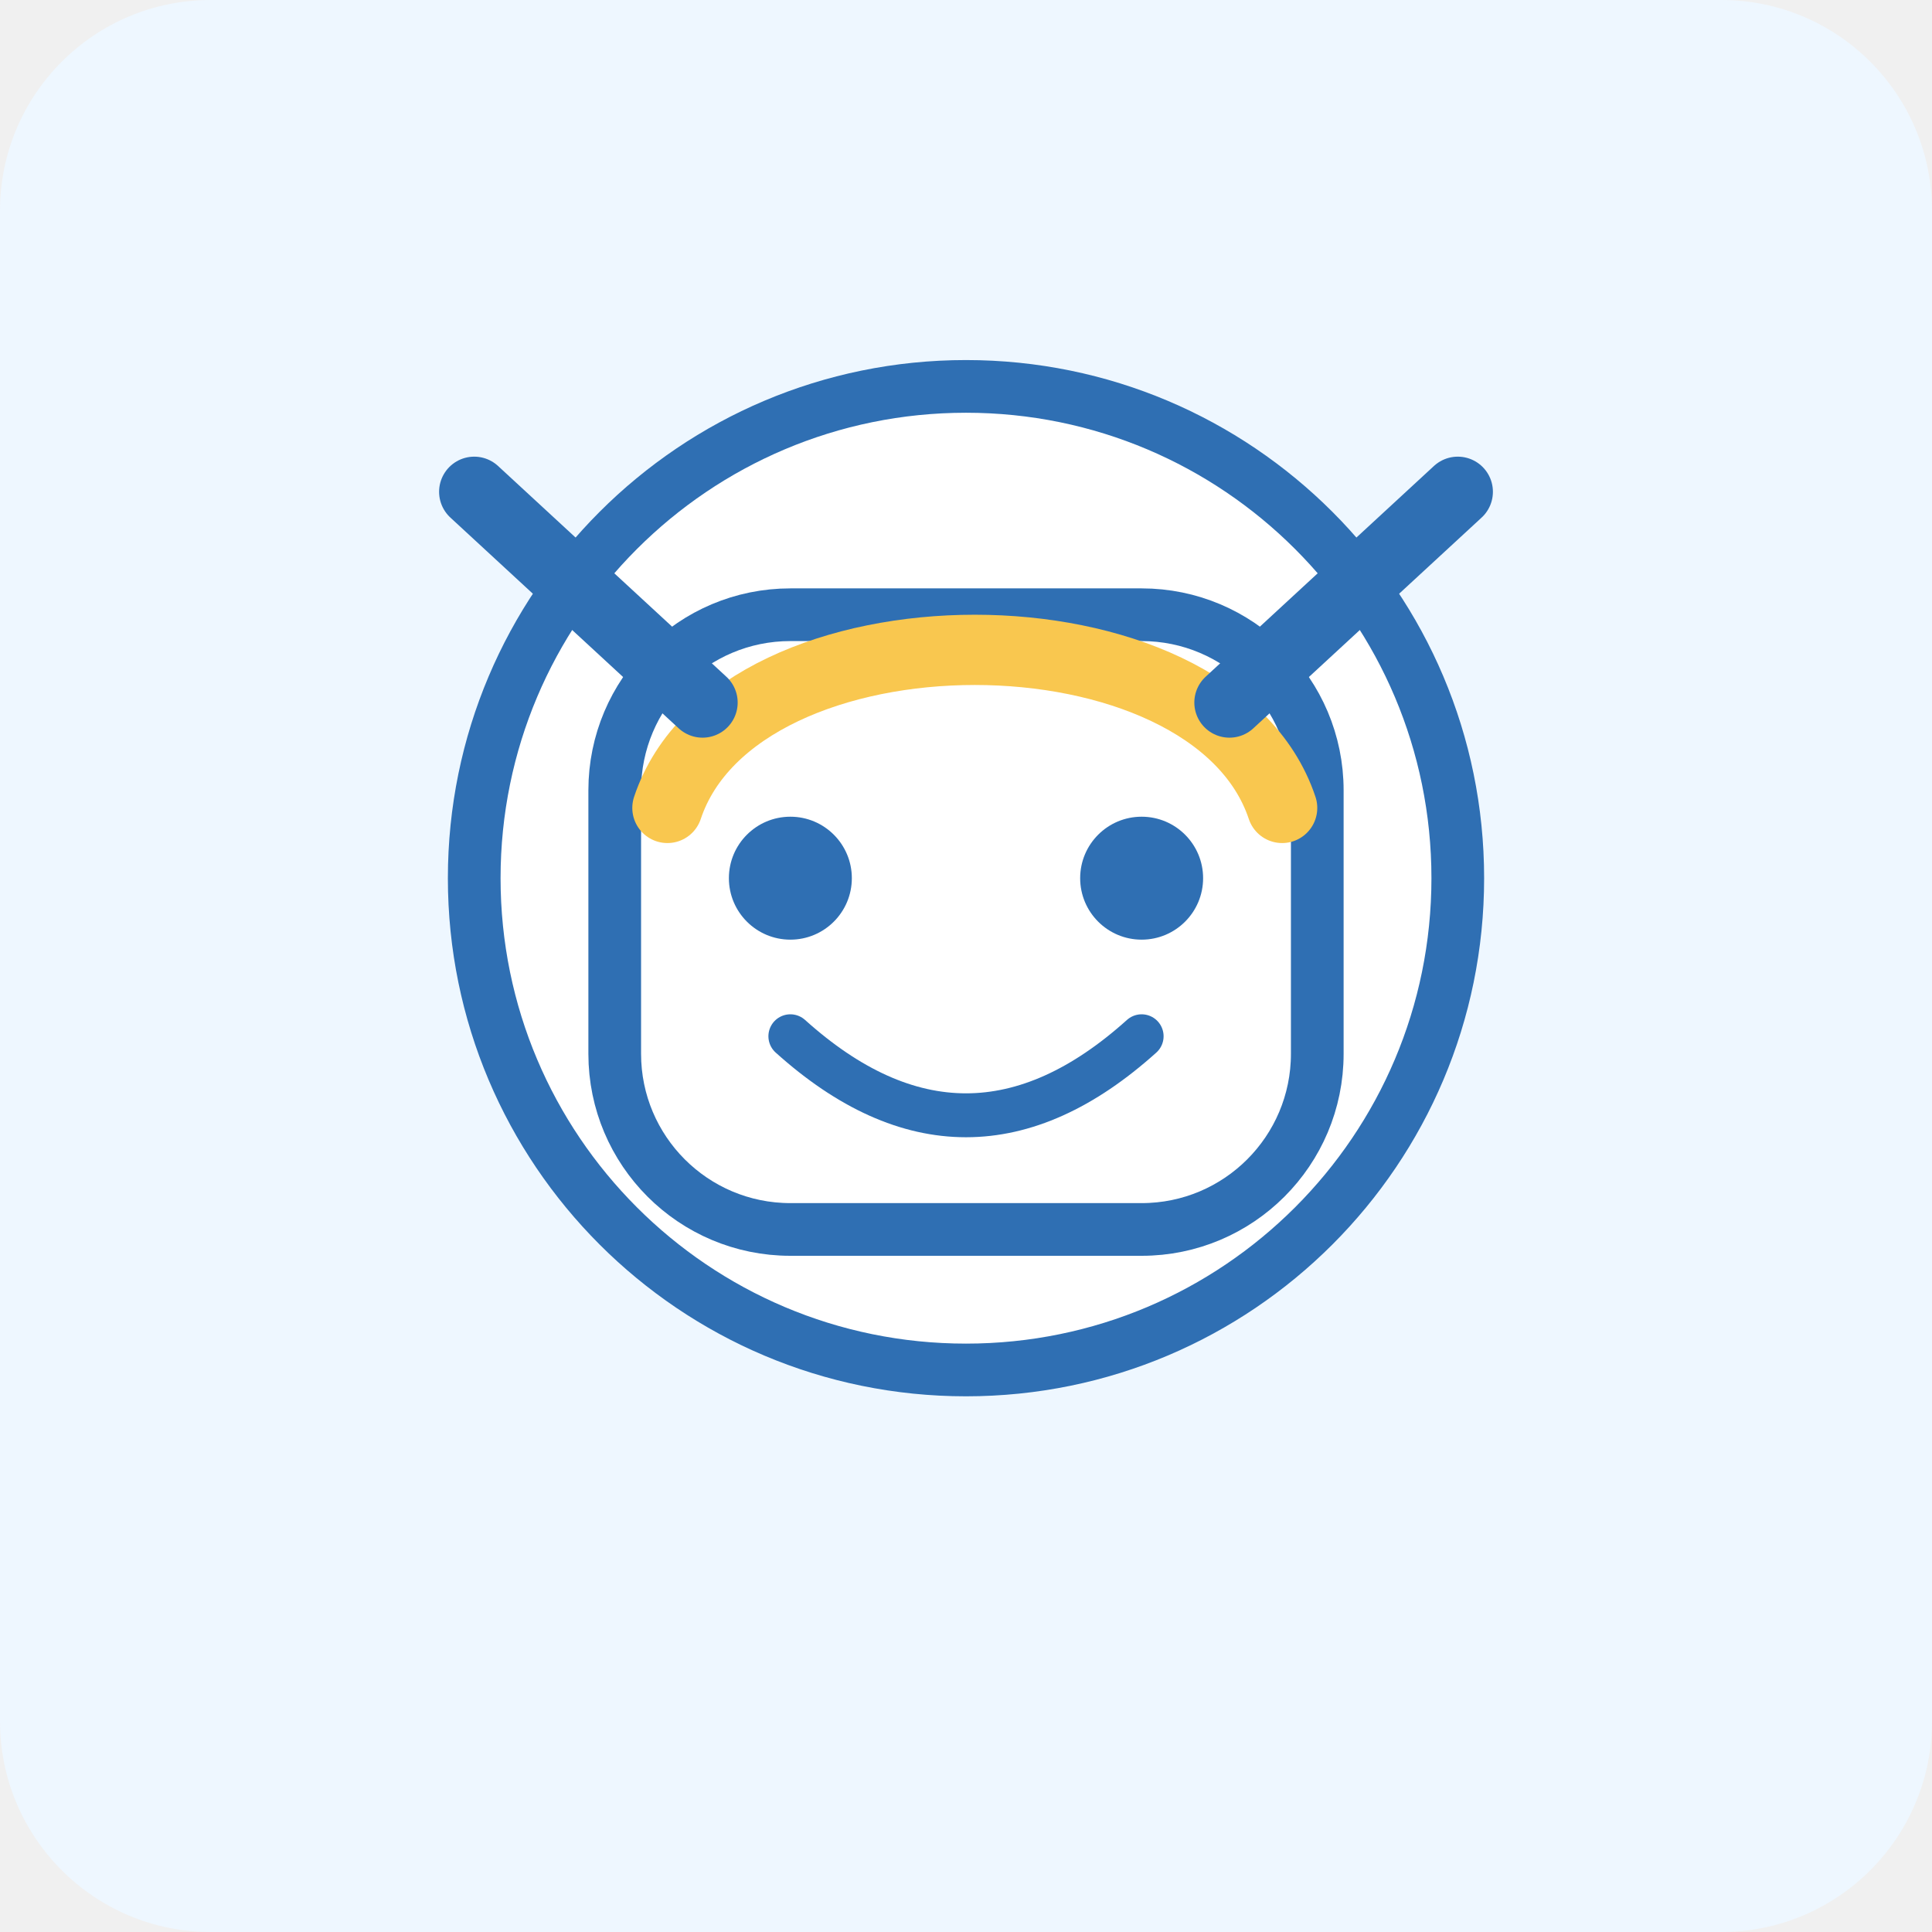
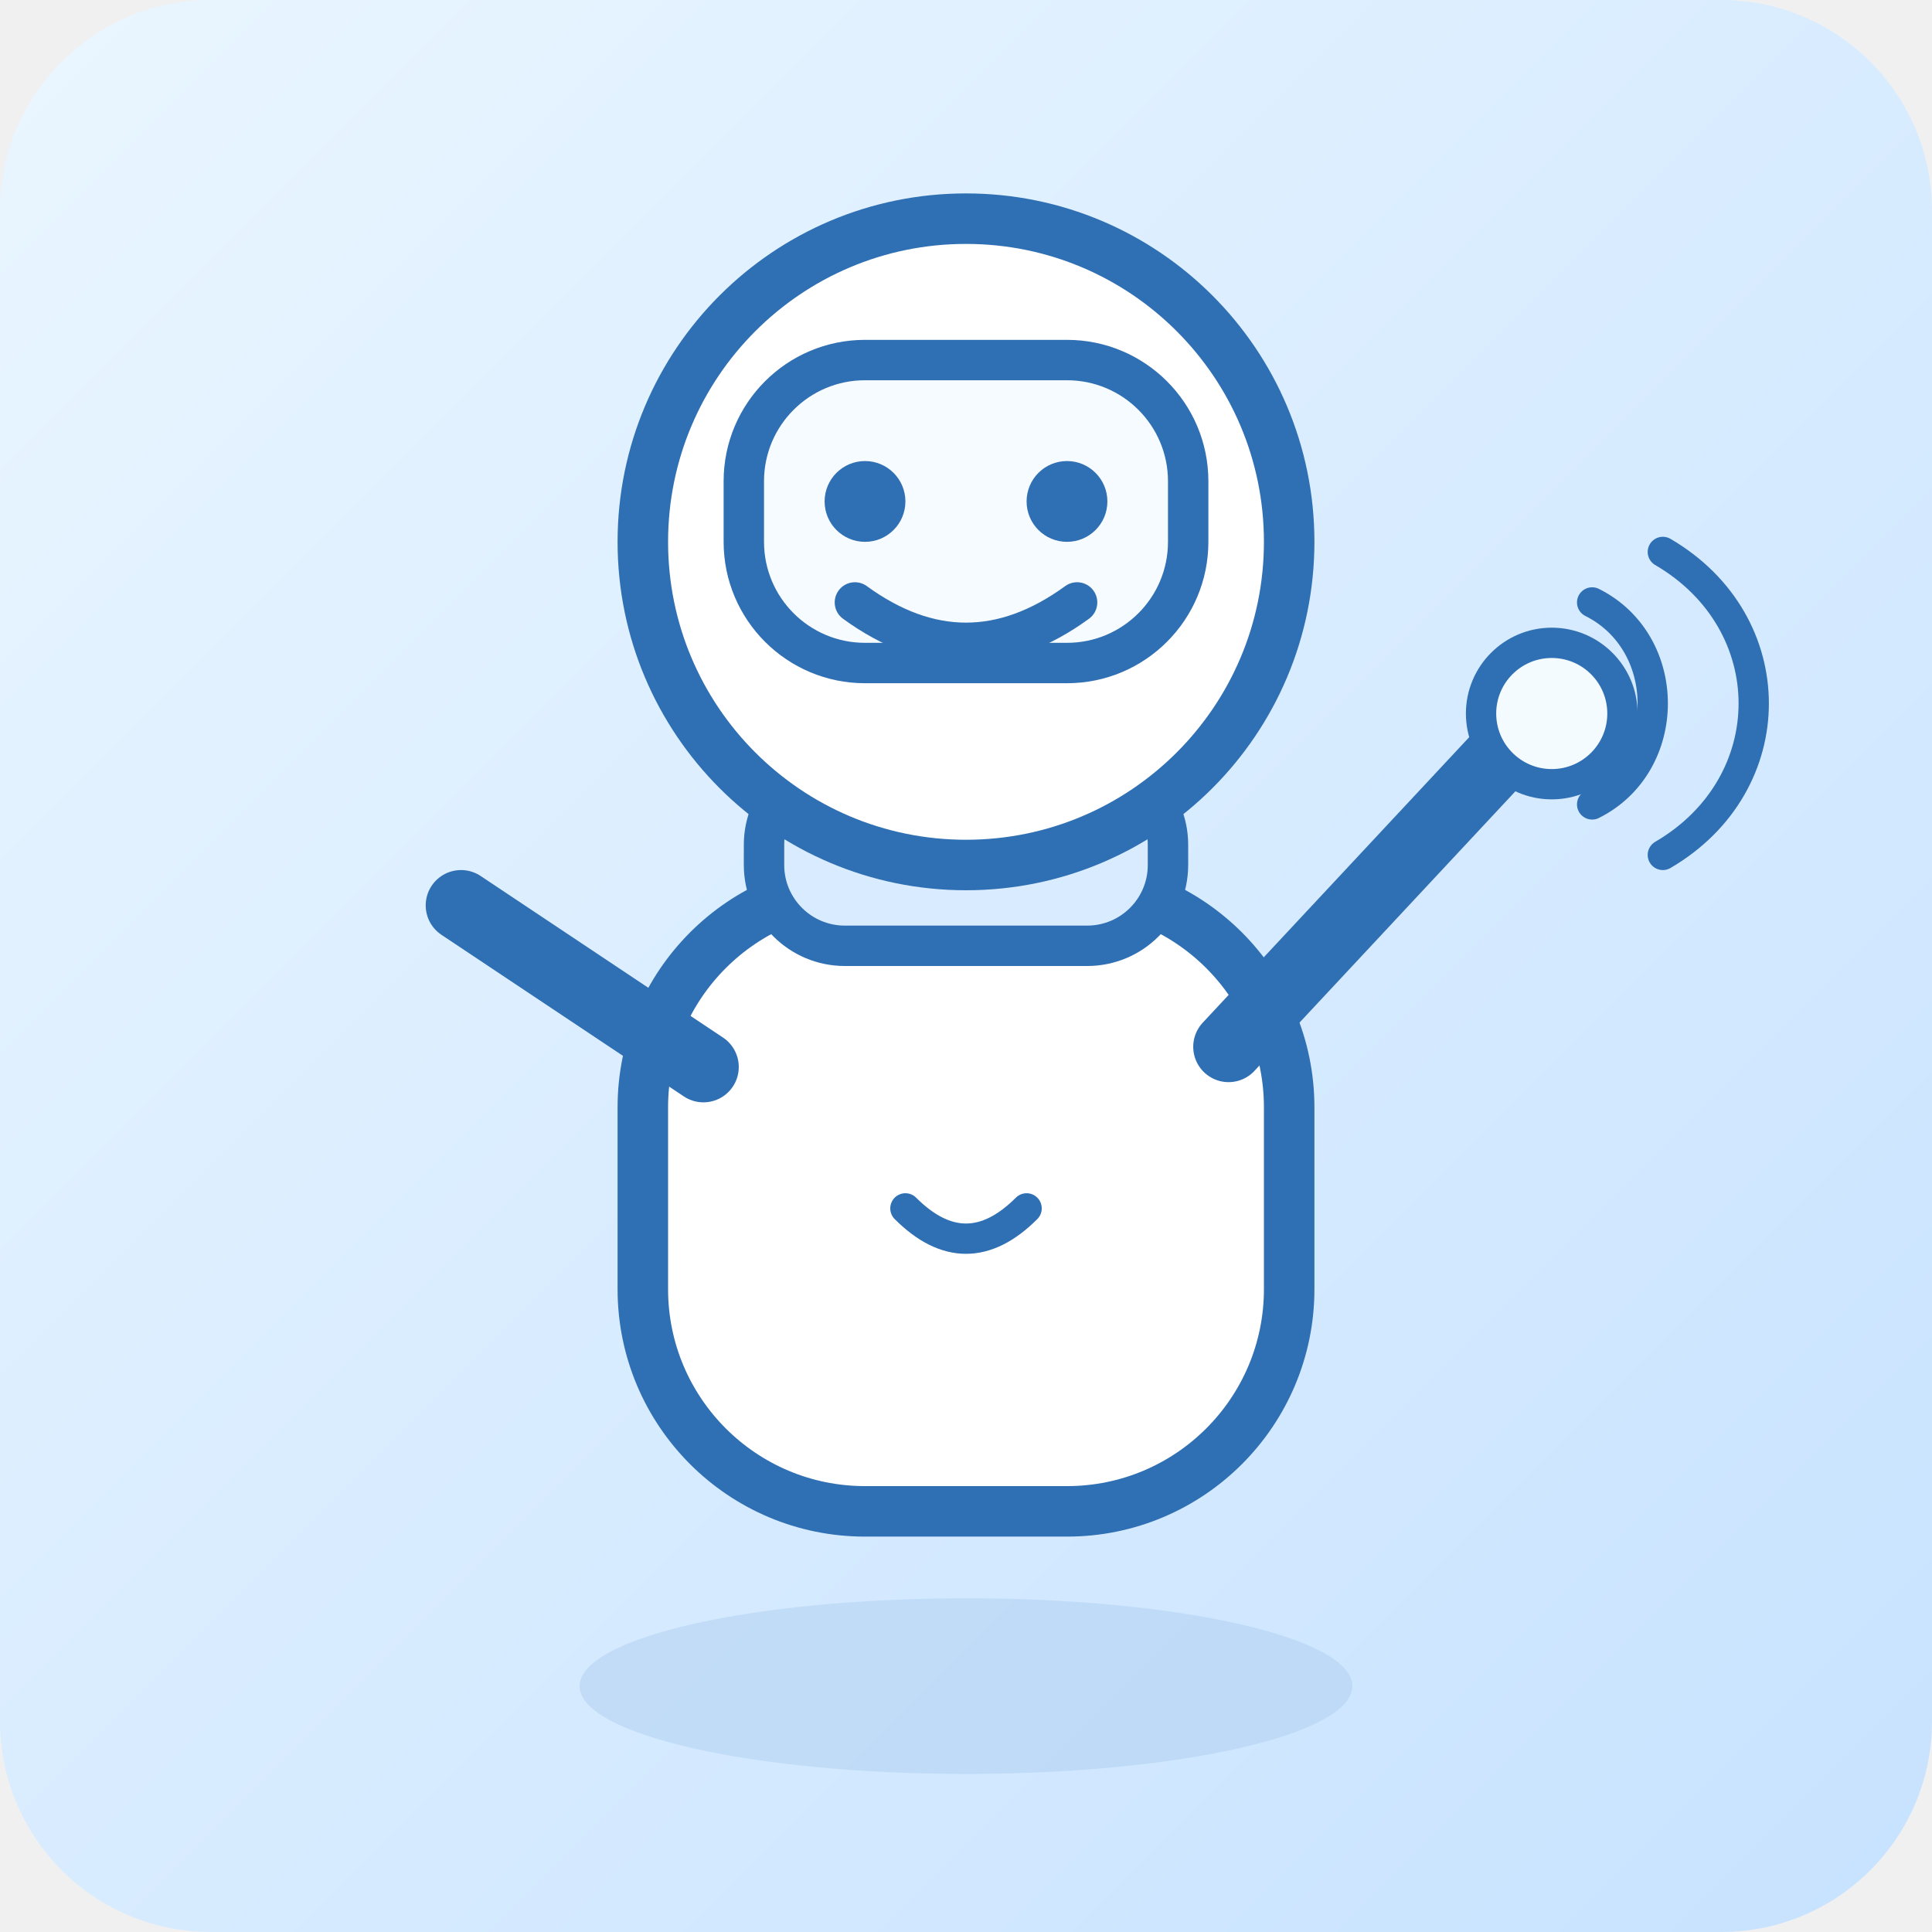
- <svg xmlns="http://www.w3.org/2000/svg" viewBox="0 0 220 220" role="img" aria-label="Norma siger hej">
-   <rect width="220" height="220" rx="24" fill="#eef7ff" />
-   <circle cx="110" cy="100" r="56" fill="#fff" stroke="#2f6fb3" stroke-width="6" />
-   <rect x="70" y="70" width="80" height="70" rx="20" fill="#fff" stroke="#2f6fb3" stroke-width="6" />
-   <circle cx="90" cy="100" r="7" fill="#2f6fb3" />
-   <circle cx="130" cy="100" r="7" fill="#2f6fb3" />
-   <path d="M90 118 Q110 136 130 118" stroke="#2f6fb3" stroke-width="5" fill="none" stroke-linecap="round" />
-   <path d="M76 92 C84 68 138 68 146 92" stroke="#f9c74f" stroke-width="8" fill="none" stroke-linecap="round" />
-   <path d="M80 80 L54 56" stroke="#2f6fb3" stroke-width="8" stroke-linecap="round" />
-   <path d="M140 80 L166 56" stroke="#2f6fb3" stroke-width="8" stroke-linecap="round" />
+ <svg xmlns="http://www.w3.org/2000/svg" viewBox="0 0 220 220" role="img" aria-label="Norma siger hej med en varm hilsen">
+   <defs>
+     <linearGradient id="bgHello" x1="0" y1="0" x2="1" y2="1">
+       <stop offset="0%" stop-color="#eaf6ff" />
+       <stop offset="100%" stop-color="#c7e2ff" />
+     </linearGradient>
+   </defs>
+   <rect width="220" height="220" rx="24" fill="url(#bgHello)" />
+   <ellipse cx="110" cy="192" rx="44" ry="10" fill="#9fc4e8" opacity="0.35" />
+   <g transform="translate(110,110) scale(1.15) translate(-110,-110)">
+     <rect x="78" y="102" width="64" height="62" rx="22" fill="#ffffff" stroke="#2f6fb3" stroke-width="5" />
+     <rect x="90" y="90" width="40" height="18" rx="8" fill="#d8ebff" stroke="#2f6fb3" stroke-width="4" />
+     <circle cx="110" cy="68" r="32" fill="#ffffff" stroke="#2f6fb3" stroke-width="5" />
+     <rect x="88" y="50" width="44" height="30" rx="12" fill="#f6fbff" stroke="#2f6fb3" stroke-width="4" />
+     <circle cx="100" cy="64" r="4" fill="#2f6fb3" />
+     <circle cx="120" cy="64" r="4" fill="#2f6fb3" />
+     <path d="M99 74 Q110 82 121 74" fill="none" stroke="#2f6fb3" stroke-width="4" stroke-linecap="round" />
+     <path d="M84 120 L60 104" fill="none" stroke="#2f6fb3" stroke-width="7" stroke-linecap="round" />
+     <path d="M136 118 L164 88" fill="none" stroke="#2f6fb3" stroke-width="7" stroke-linecap="round" />
+     <circle cx="168" cy="85" r="7" fill="#f4fbff" stroke="#2f6fb3" stroke-width="3" />
+     <path d="M172 74 C180 78 180 90 172 94" fill="none" stroke="#2f6fb3" stroke-width="3" stroke-linecap="round" />
+     <path d="M179 69 C191 76 191 92 179 99" fill="none" stroke="#2f6fb3" stroke-width="3" stroke-linecap="round" />
+     <path d="M104 134 Q110 140 116 134" fill="none" stroke="#2f6fb3" stroke-width="3" stroke-linecap="round" />
+   </g>
</svg>
